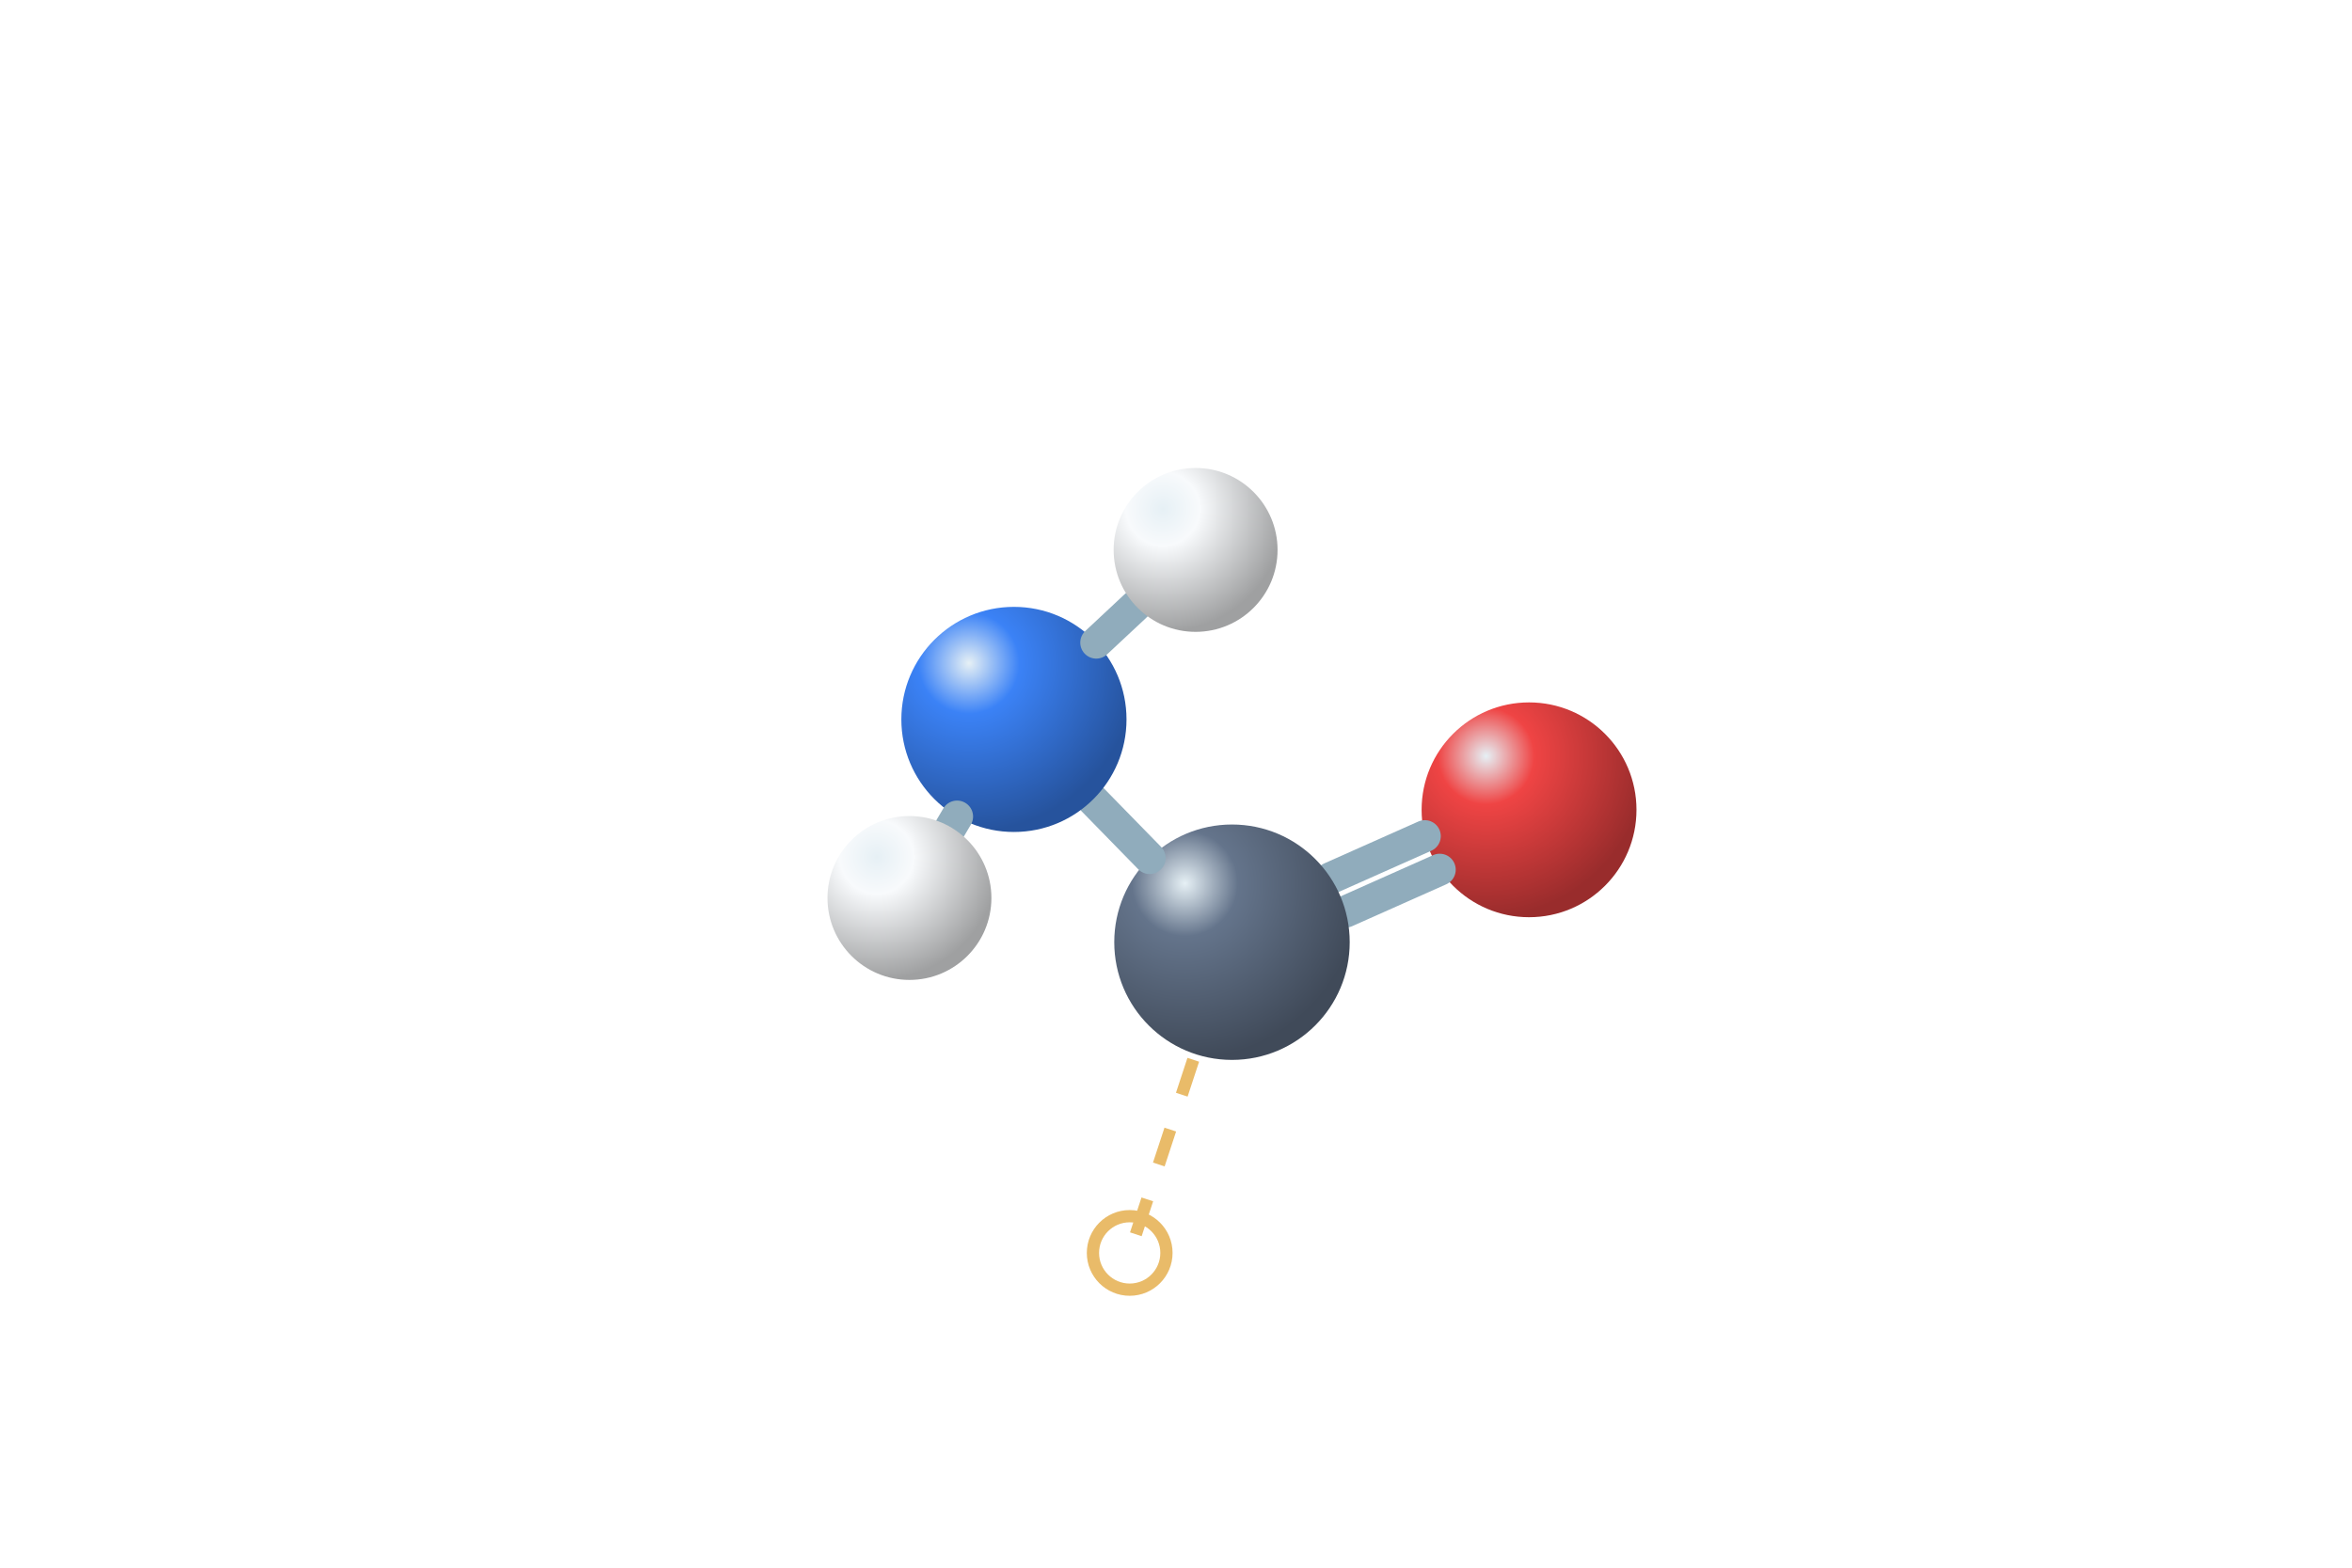
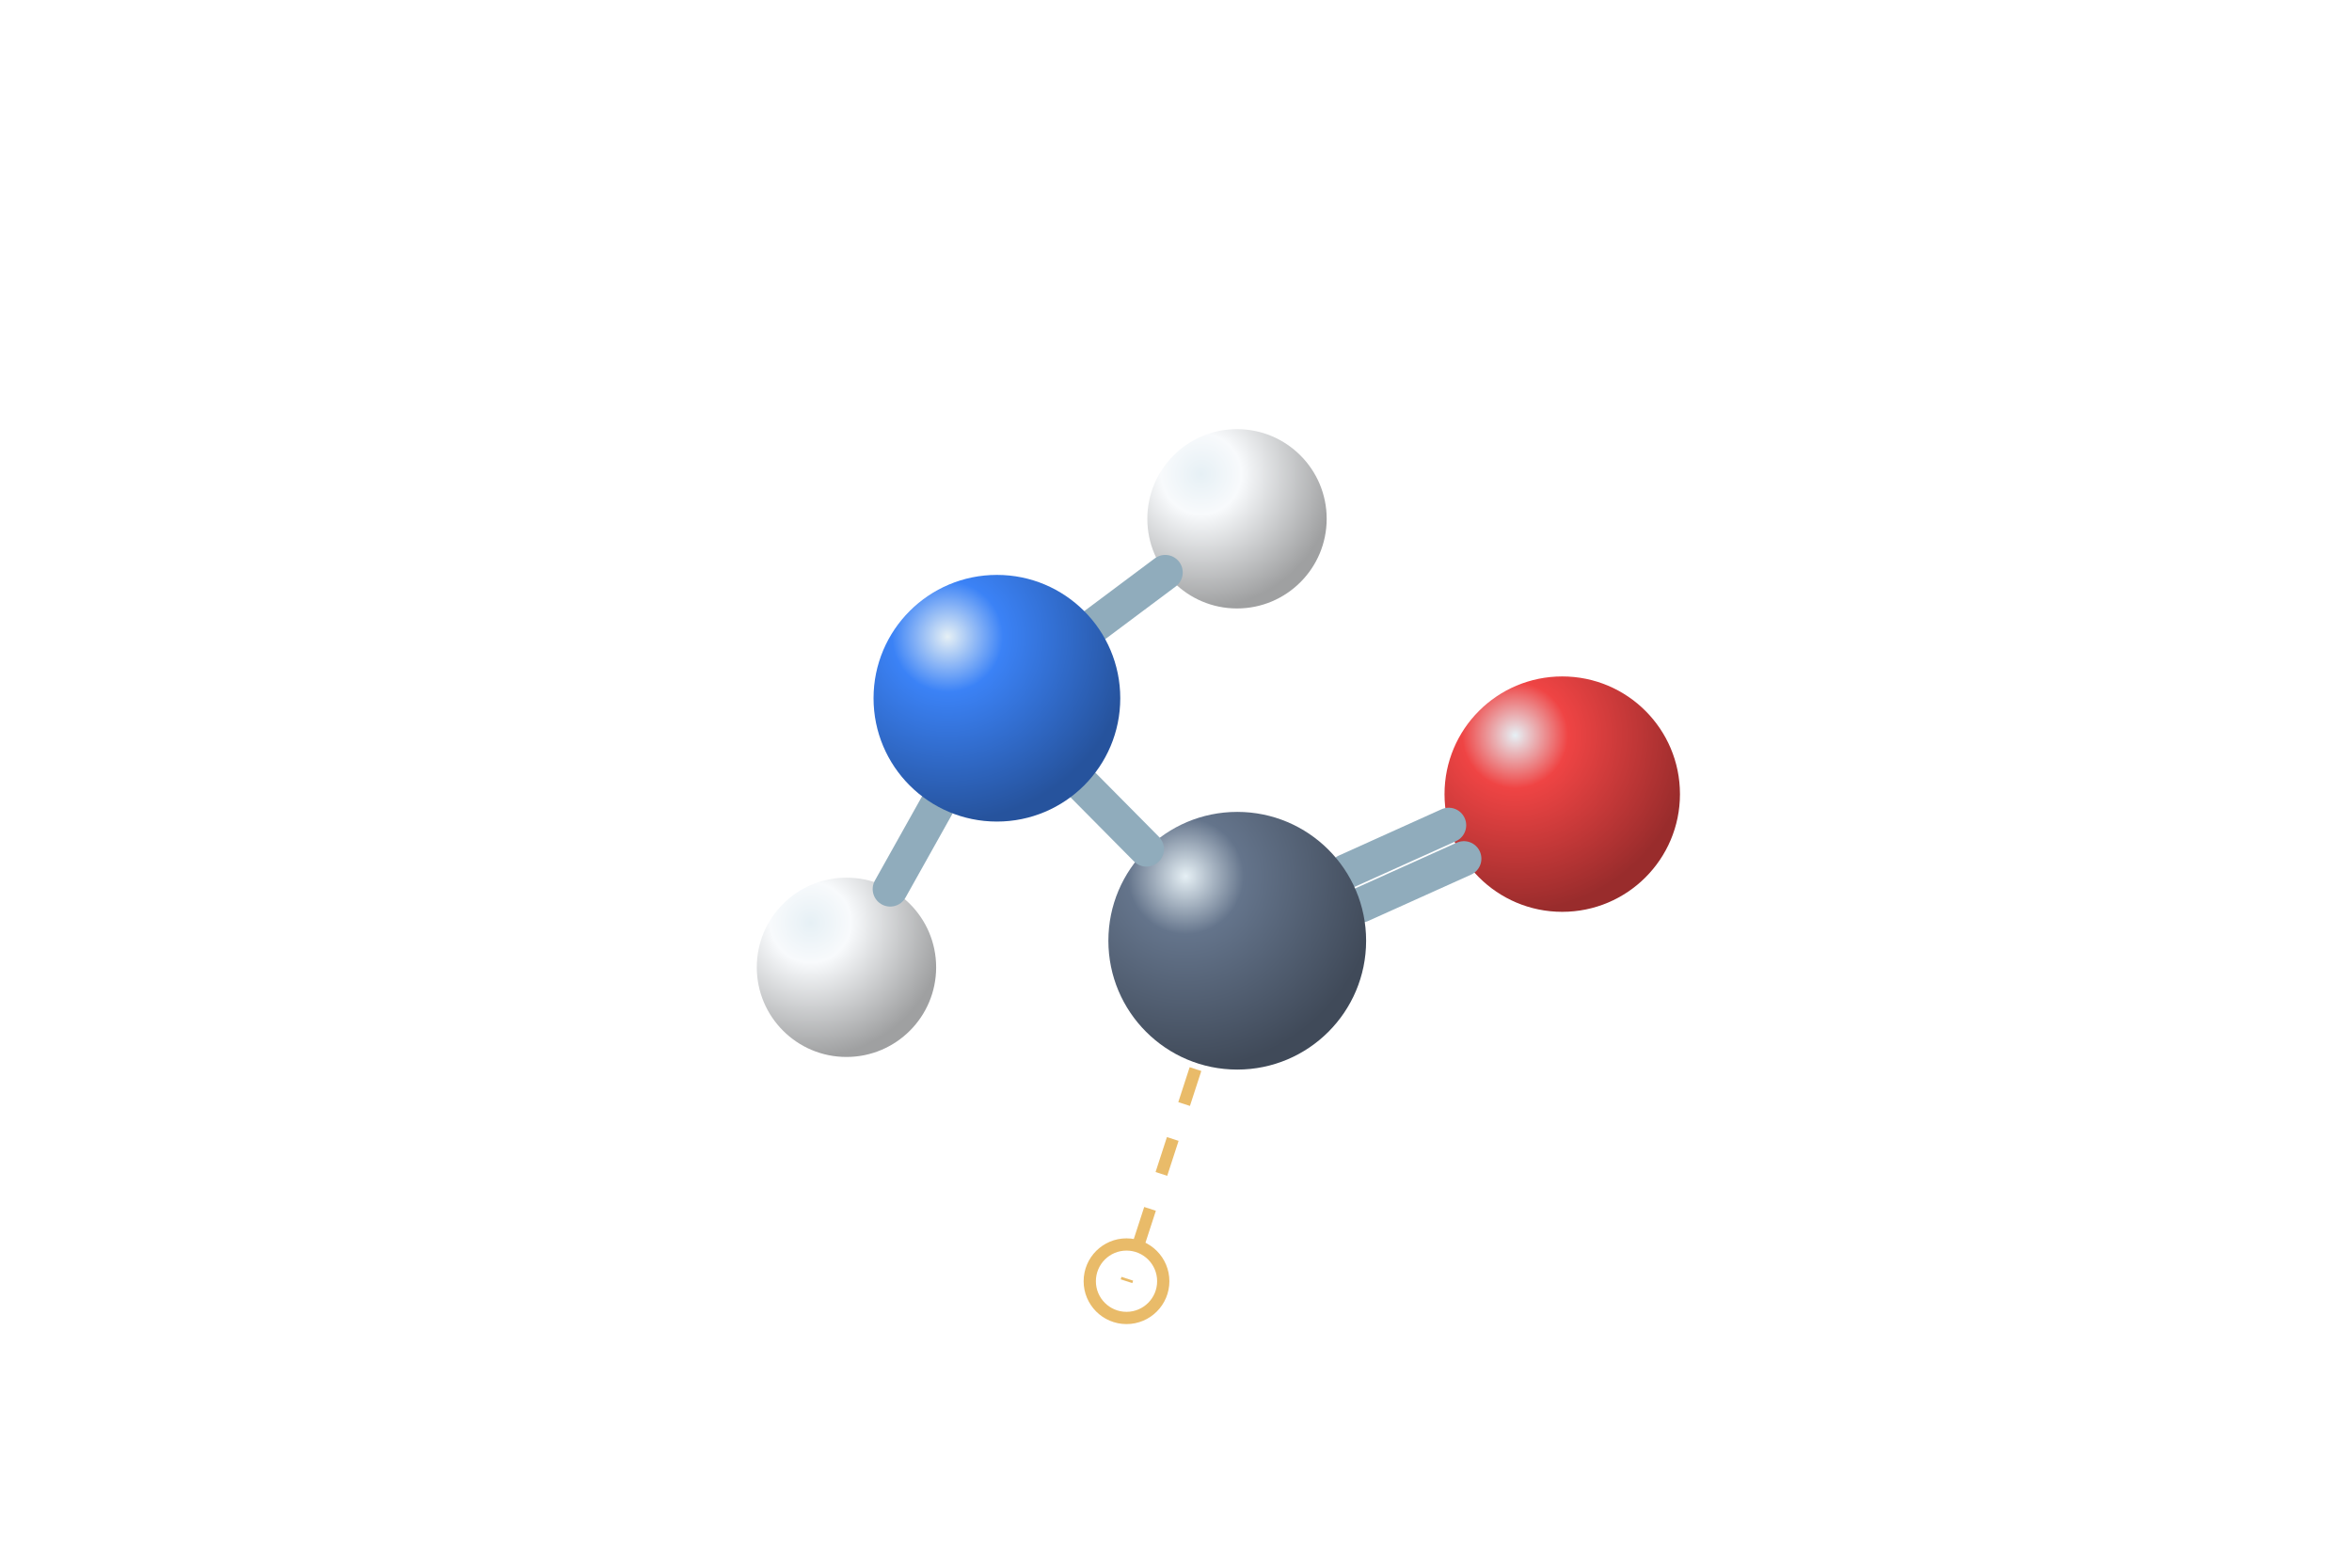
<svg xmlns="http://www.w3.org/2000/svg" viewBox="0 0 192 128">
  <defs>
    <radialGradient id="C" cx="30%" cy="25%" r="75%">
      <stop stop-color="#e6f0f5" />
      <stop offset=".3" stop-color="#64748b" />
      <stop offset="1" stop-color="#404a59" />
    </radialGradient>
    <radialGradient id="O" cx="30%" cy="25%" r="75%">
      <stop stop-color="#e6f0f5" />
      <stop offset=".3" stop-color="#ef4444" />
      <stop offset="1" stop-color="#992c2c" />
    </radialGradient>
    <radialGradient id="N" cx="30%" cy="25%" r="75%">
      <stop stop-color="#e6f0f5" />
      <stop offset=".3" stop-color="#3b82f6" />
      <stop offset="1" stop-color="#26539d" />
    </radialGradient>
    <radialGradient id="H" cx="30%" cy="25%" r="75%">
      <stop stop-color="#e6f0f5" />
      <stop offset=".3" stop-color="#f8fafc" />
      <stop offset="1" stop-color="#9fa0a1" />
    </radialGradient>
  </defs>
-   <circle cx="124.82" cy="66.12" r="8.77" fill="url(#O)" />
-   <circle cx="92.22" cy="102.3" r="3" fill="none" stroke="#e9bb69" />
-   <path d="M108.63 71.69L116.31 68.27" stroke="#90acbc" stroke-width="2.61" stroke-linecap="round" />
-   <path d="M109.85 74.43L117.53 71.01" stroke="#90acbc" stroke-width="2.61" stroke-linecap="round" />
-   <path d="M97.41 86.53L92.22 102.3" stroke="#e9bb69" stroke-dasharray="3 3" />
-   <circle cx="100.57" cy="76.93" r="9.61" fill="url(#C)" />
-   <path d="M93.85 70.06L89.2 65.3" stroke="#90acbc" stroke-width="2.61" stroke-linecap="round" />
-   <circle cx="82.77" cy="58.74" r="9.19" fill="url(#N)" />
-   <path d="M89.49 52.47L92.71 49.46" stroke="#90acbc" stroke-width="2.61" stroke-linecap="round" />
-   <path d="M78.13 66.67L77.61 67.55" stroke="#90acbc" stroke-width="2.61" stroke-linecap="round" />
-   <circle cx="97.6" cy="44.9" r="6.69" fill="url(#H)" />
-   <circle cx="74.24" cy="73.32" r="6.69" fill="url(#H)" />
+   <circle cx="127.53" cy="64.84" r="9.61" fill="url(#O)" />
+   <circle cx="91.96" cy="104.61" r="3" fill="none" stroke="#e9bb69" />
+   <path d="M109.88 71.16L118.26 67.38" stroke="#90acbc" stroke-width="2.86" stroke-linecap="round" />
+   <path d="M111.11 73.89L119.5 70.11" stroke="#90acbc" stroke-width="2.86" stroke-linecap="round" />
+   <path d="M97.59 87.29L91.96 104.61" stroke="#e9bb69" stroke-dasharray="3 3" />
+   <circle cx="101" cy="76.81" r="10.52" fill="url(#C)" />
+   <path d="M93.59 69.33L88.47 64.16" stroke="#90acbc" stroke-width="2.86" stroke-linecap="round" />
+   <circle cx="100.98" cy="42.36" r="7.32" fill="url(#H)" />
+   <path d="M89.45 50.98L95.12 46.74" stroke="#90acbc" stroke-width="2.86" stroke-linecap="round" />
+   <circle cx="69.1" cy="78.98" r="7.32" fill="url(#H)" />
+   <path d="M76.47 65.8L72.67 72.59" stroke="#90acbc" stroke-width="2.86" stroke-linecap="round" />
+   <circle cx="81.38" cy="57.01" r="10.07" fill="url(#N)" />
</svg>
